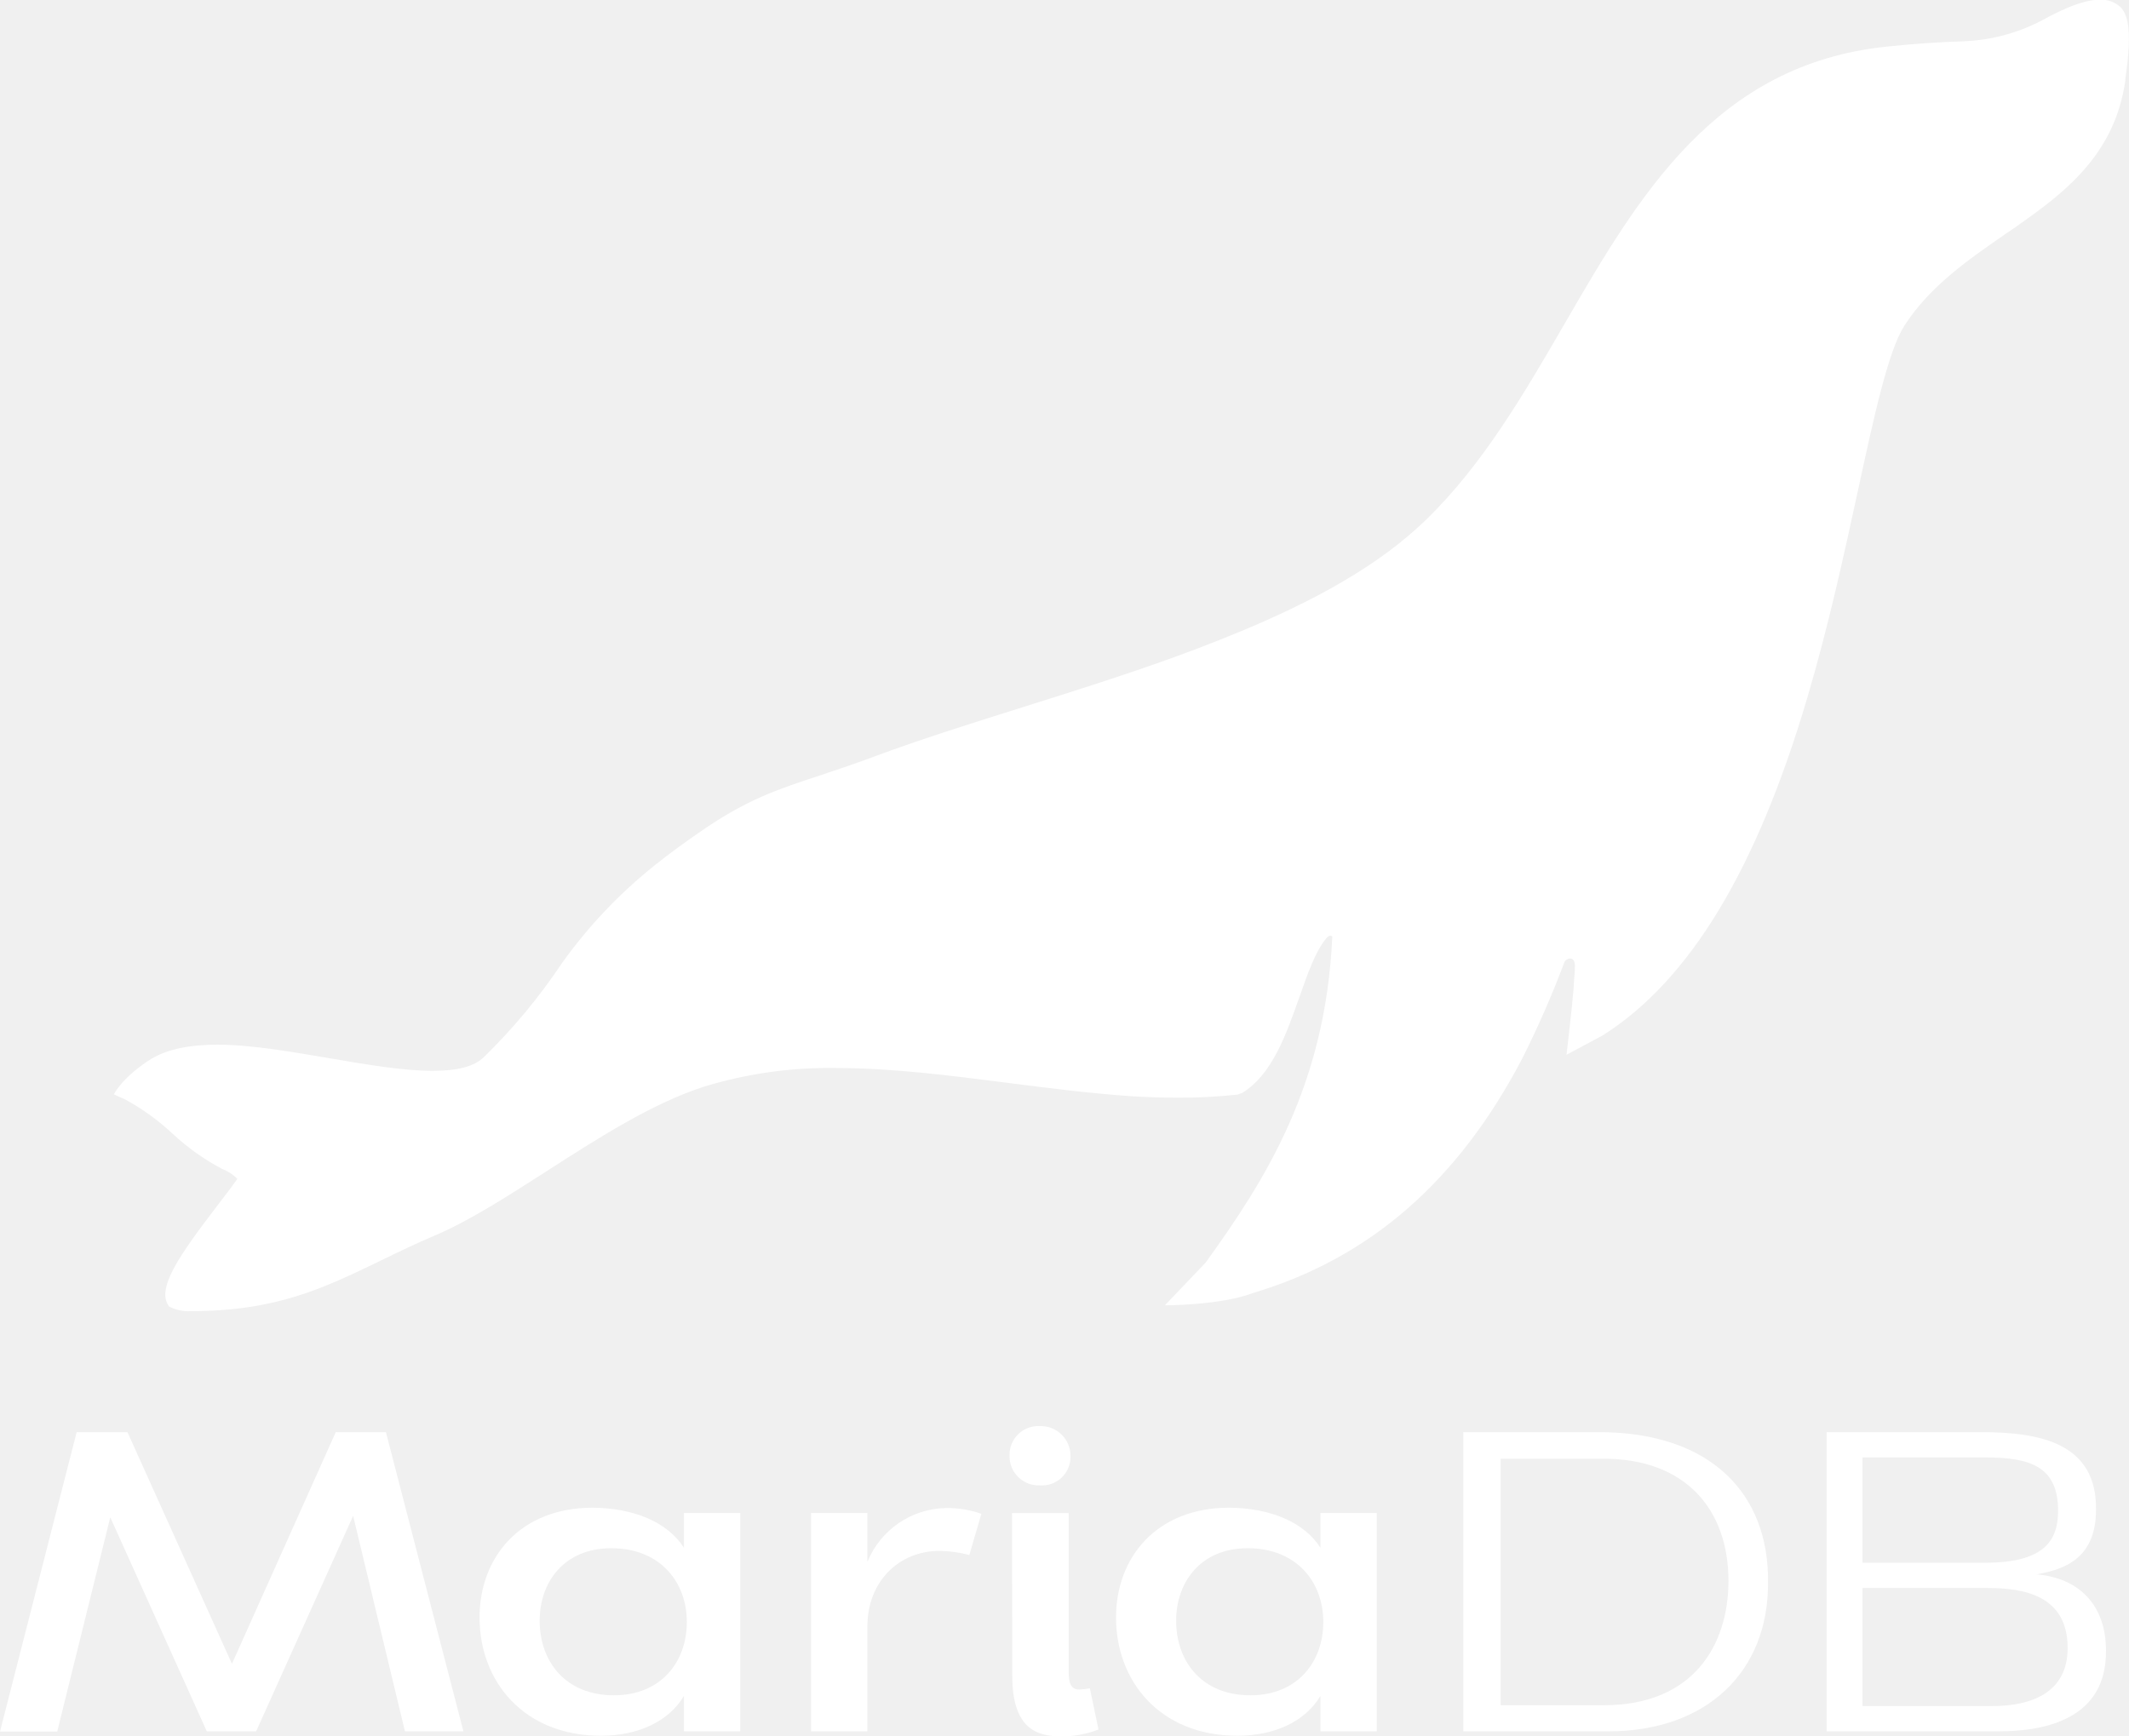
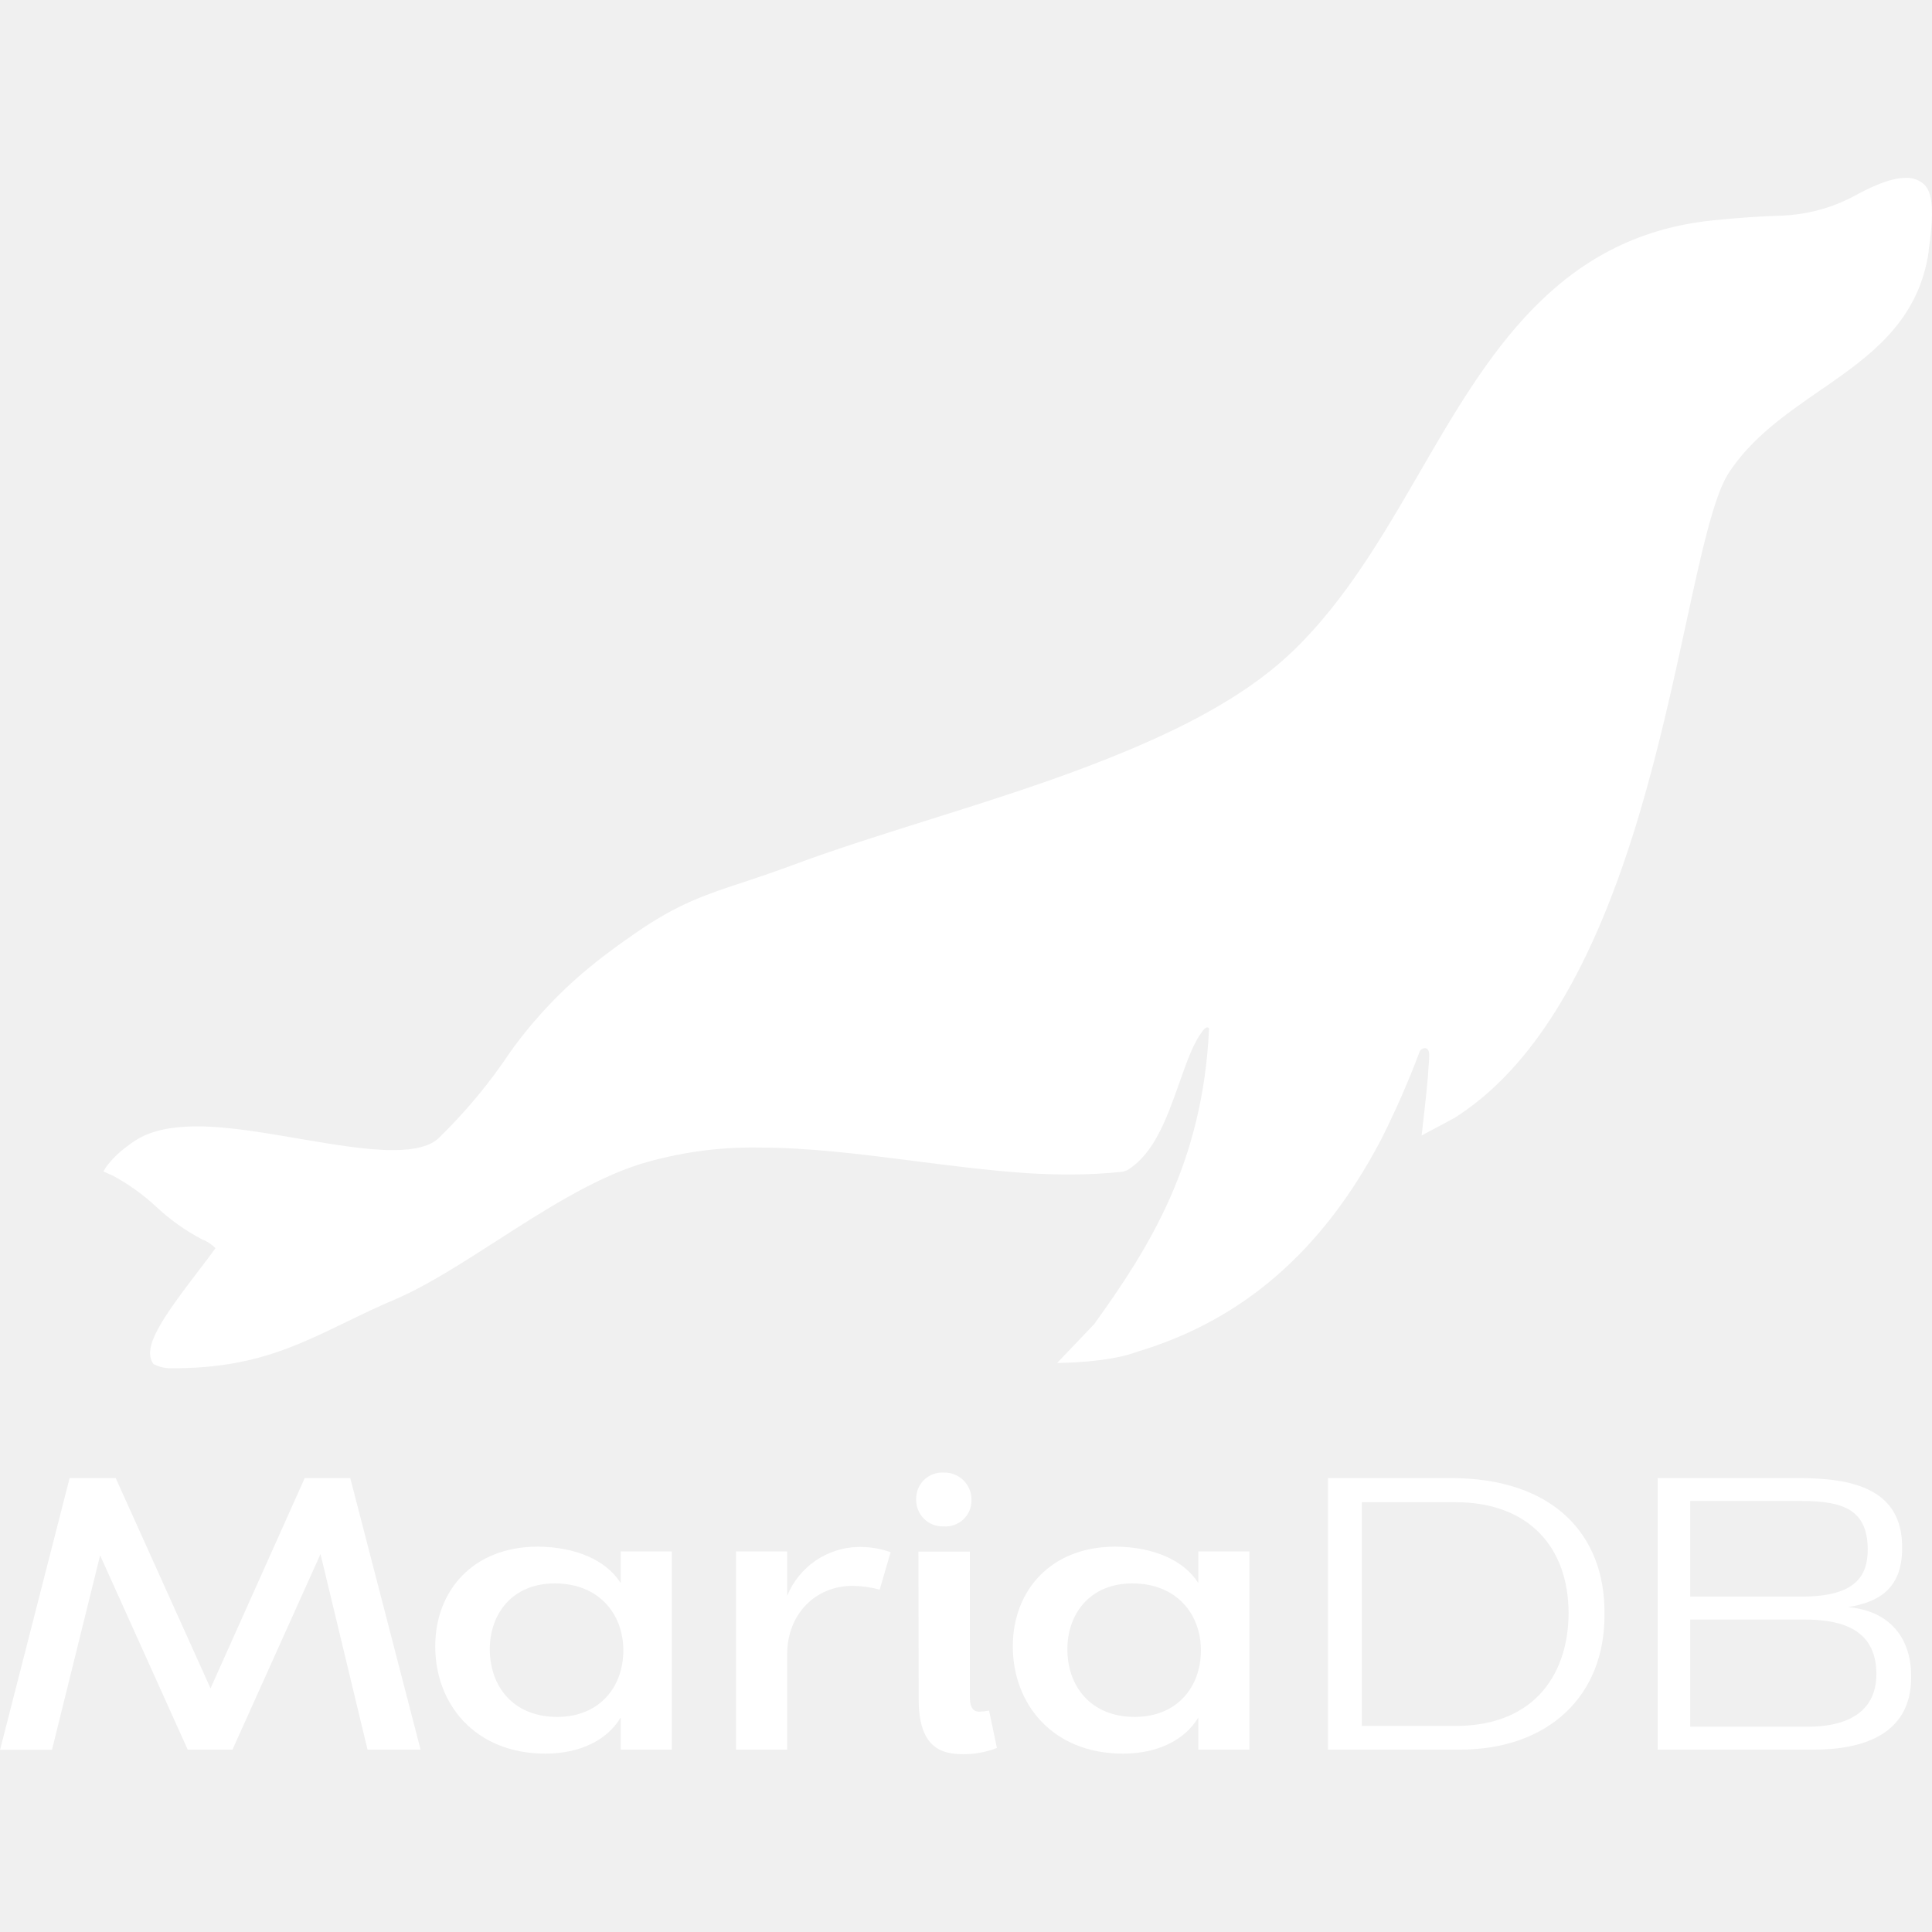
- <svg xmlns="http://www.w3.org/2000/svg" id="Layer_1" data-name="Layer 1" viewBox="0 0 309.88 252.72">
-   <defs>
-     <style>.cls-1{fill:#fff;}</style>
+ <svg xmlns="http://www.w3.org/2000/svg" id="Layer_1" data-name="Layer 1" viewBox="0 0 309.88 309.88" version="1.1">
+   <defs id="defs4">
+     <style id="style2">.cls-1{fill:#fff;}</style>
  </defs>
-   <path class="cls-1" d="M63.62,217.6,74.9,261.16H66.39l-7.54-31.37L44.73,261.16H37.55L23.5,230l-7.72,31.19H7.45L18.61,217.6H26l15.21,33.73L56.32,217.6Z" transform="translate(-7.45 -9.1)" />
-   <path class="cls-1" d="M107,234.44v-5.07h8.2v31.79H107V256c-2.18,3.69-6.64,5.8-12.07,5.8-11.34,0-17.68-8-17.68-17.2,0-8.87,6-16,16.47-16C99.68,228.65,104.63,230.7,107,234.44ZM86,245.06c0,5.85,3.68,10.85,10.8,10.85,6.88,0,10.62-4.88,10.62-10.67s-3.86-10.74-11-10.74C89.55,234.5,86,239.44,86,245.06Z" transform="translate(-7.45 -9.1)" />
-   <path class="cls-1" d="M133.7,261.16h-8.2V229.37h8.2v7.12a12.6,12.6,0,0,1,11.47-7.84,14.75,14.75,0,0,1,5.12.84l-1.75,6a17.94,17.94,0,0,0-4.34-.6c-5.91,0-10.5,4.46-10.5,11Z" transform="translate(-7.45 -9.1)" />
-   <path class="cls-1" d="M154.39,221a4.18,4.18,0,0,1,4.41-4.28,4.32,4.32,0,0,1,4.46,4.4,4.15,4.15,0,0,1-4.46,4.23A4.23,4.23,0,0,1,154.39,221Zm.36,8.39H163V252.6c0,1.44.3,2.47,1.51,2.47a9,9,0,0,0,1.57-.18l1.26,6a14.56,14.56,0,0,1-5.43,1c-3.44,0-7.12-1-7.12-8.81Z" transform="translate(-7.45 -9.1)" />
-   <path class="cls-1" d="M199.64,234.44v-5.07h8.2v31.79h-8.2V256c-2.18,3.69-6.64,5.8-12.07,5.8-11.34,0-17.68-8-17.68-17.2,0-8.87,6-16,16.47-16C192.34,228.65,197.28,230.7,199.64,234.44Zm-21,10.62c0,5.85,3.68,10.85,10.8,10.85,6.88,0,10.62-4.88,10.62-10.67s-3.86-10.74-11-10.74C182.2,234.5,178.64,239.44,178.64,245.06Z" transform="translate(-7.45 -9.1)" />
-   <path class="cls-1" d="M220.44,217.6h19.67c16.53,0,24.8,9.12,24.68,21.78.12,13.16-9,21.78-23.23,21.78H220.44Zm5.43,3.87v35.89h15c13.15,0,18.16-8.87,18.16-18.1,0-10.43-6.28-17.79-18.16-17.79Z" transform="translate(-7.45 -9.1)" />
-   <path class="cls-1" d="M298.32,261.16h-25V217.6h22.5c8.63,0,16.83,1.63,16.71,11.29,0,6.81-4.22,8.68-8.69,9.41,6.34.54,10.14,4.58,10.14,11.1C314.07,259.17,305.5,261.16,298.32,261.16Zm-1.87-24.55c8.63,0,10.56-3.32,10.56-7.54,0-6.34-3.86-7.79-10.56-7.79H278.54v15.33Zm.24,3.68H278.54v17.19h18.94c5.31,0,10.92-1.75,10.92-8.44C308.4,241.31,301.94,240.29,296.69,240.29Z" transform="translate(-7.45 -9.1)" />
-   <path class="cls-1" d="M316,10.05a4.2,4.2,0,0,0-2.84-1c-2.84,0-6.5,1.92-8.46,3l-.79.4a26.81,26.81,0,0,1-10.57,2.66c-3.76.12-7,.34-11.22.77-25,2.58-36.15,21.74-46.89,40.27-5.84,10.08-11.88,20.5-20.16,28.57a55.71,55.71,0,0,1-5.46,4.63c-8.57,6.39-19.33,10.9-27.74,14.12-8.07,3.08-16.86,5.85-25.37,8.53-7.78,2.45-15.14,4.76-21.9,7.28-3.05,1.13-5.64,2-7.93,2.76-6.15,2-10.6,3.53-17.08,8-2.53,1.73-5.07,3.6-6.8,5a71.26,71.26,0,0,0-13.54,14.27A84.81,84.81,0,0,1,77.88,163c-1.36,1.34-3.8,2-7.43,2-4.27,0-9.43-.88-14.91-1.81s-11.46-2-16.46-2c-4.07,0-7.17.66-9.5,2,0,0-3.9,2.28-5.56,5.23l1.62.73a33.56,33.56,0,0,1,6.93,5,33.68,33.68,0,0,0,7.19,5.12A6.37,6.37,0,0,1,42,180.72c-.69,1-1.69,2.29-2.74,3.67-5.77,7.55-9.13,12.32-7.2,14.92a6,6,0,0,0,3,.68c12.59,0,19.34-3.27,27.9-7.41,2.47-1.2,5-2.44,8-3.7,5-2.17,10.38-5.63,16.08-9.29,7.55-4.85,15.36-9.87,22.92-12.3a62.3,62.3,0,0,1,19.23-2.7c8,0,16.42,1.07,24.54,2.11,6.06.78,12.32,1.58,18.47,2,2.39.14,4.6.21,6.76.21a78.48,78.48,0,0,0,8.61-.45l.68-.24c4.32-2.65,6.34-8.34,8.29-13.84,1.26-3.54,2.32-6.72,4-8.74a2.06,2.06,0,0,1,.33-.27.4.4,0,0,1,.49.08.25.25,0,0,1,0,.16c-1,21.51-9.67,35.16-18.42,47.3L177,199.14s8.18,0,12.84-1.8c17-5.08,29.84-16.28,39.18-34.14a144.39,144.39,0,0,0,6.16-14.09c.16-.4,1.64-1.14,1.49.93,0,.61-.08,1.29-.13,2h0c0,.42-.06.85-.08,1.28-.25,3-1,9.34-1,9.34l5.25-2.81c12.66-8,22.42-24.14,29.82-49.25,3.09-10.46,5.34-20.85,7.33-30,2.38-11,4.43-20.43,6.78-24.09,3.69-5.74,9.32-9.62,14.77-13.39.75-.51,1.49-1,2.22-1.54,6.86-4.81,13.67-10.36,15.16-20.71l0-.23C317.93,12.92,317,11,316,10.05Z" transform="translate(-7.45 -9.1)" />
+   <g id="g278" transform="translate(0.0078812,28.57056)">
+     <path class="cls-1" d="m 56.17,208.5 11.28,43.56 H 58.94 L 51.4,220.69 37.28,252.06 H 30.1 L 16.05,220.9 8.33,252.09 H 0 L 11.16,208.5 h 7.39 l 15.21,33.73 15.11,-33.73 z" id="path8" />
+     <path class="cls-1" d="m 99.55,225.34 v -5.07 h 8.2 v 31.79 h -8.2 v -5.16 c -2.18,3.69 -6.64,5.8 -12.07,5.8 -11.34,0 -17.68,-8 -17.68,-17.2 0,-8.87 6,-16 16.47,-16 5.96,0.05 10.91,2.1 13.28,5.84 z m -21,10.62 c 0,5.85 3.68,10.85 10.8,10.85 6.88,0 10.62,-4.88 10.62,-10.67 0,-5.79 -3.86,-10.74 -11,-10.74 -6.87,0 -10.42,4.94 -10.42,10.56 z" id="path10" />
+     <path class="cls-1" d="m 126.25,252.06 h -8.2 v -31.79 h 8.2 v 7.12 a 12.6,12.6 0 0 1 11.47,-7.84 14.75,14.75 0 0 1 5.12,0.84 l -1.75,6 a 17.94,17.94 0 0 0 -4.34,-0.6 c -5.91,0 -10.5,4.46 -10.5,11 z" id="path12" />
+     <path class="cls-1" d="m 146.94,211.9 a 4.18,4.18 0 0 1 4.41,-4.28 4.32,4.32 0 0 1 4.46,4.4 4.15,4.15 0 0 1 -4.46,4.23 4.23,4.23 0 0 1 -4.41,-4.35 z m 0.36,8.39 h 8.25 v 23.21 c 0,1.44 0.3,2.47 1.51,2.47 a 9,9 0 0 0 1.57,-0.18 l 1.26,6 a 14.56,14.56 0 0 1 -5.43,1 c -3.44,0 -7.12,-1 -7.12,-8.81 z" id="path14" />
+     <path class="cls-1" d="m 192.19,225.34 v -5.07 h 8.2 v 31.79 h -8.2 v -5.16 c -2.18,3.69 -6.64,5.8 -12.07,5.8 -11.34,0 -17.68,-8 -17.68,-17.2 0,-8.87 6,-16 16.47,-16 5.98,0.05 10.92,2.1 13.28,5.84 z m -21,10.62 c 0,5.85 3.68,10.85 10.8,10.85 6.88,0 10.62,-4.88 10.62,-10.67 0,-5.79 -3.86,-10.74 -11,-10.74 -6.86,0 -10.42,4.94 -10.42,10.56 z" id="path16" />
+     <path class="cls-1" d="m 212.99,208.5 h 19.67 c 16.53,0 24.8,9.12 24.68,21.78 0.12,13.16 -9,21.78 -23.23,21.78 h -21.12 z m 5.43,3.87 v 35.89 h 15 c 13.15,0 18.16,-8.87 18.16,-18.1 0,-10.43 -6.28,-17.79 -18.16,-17.79 z" id="path18" />
+     <path class="cls-1" d="m 290.87,252.06 h -25 V 208.5 h 22.5 c 8.63,0 16.83,1.63 16.71,11.29 0,6.81 -4.22,8.68 -8.69,9.41 6.34,0.54 10.14,4.58 10.14,11.1 0.09,9.77 -8.48,11.76 -15.66,11.76 z M 289,227.51 c 8.63,0 10.56,-3.32 10.56,-7.54 0,-6.34 -3.86,-7.79 -10.56,-7.79 h -17.91 v 15.33 z m 0.24,3.68 h -18.15 v 17.19 h 18.94 c 5.31,0 10.92,-1.75 10.92,-8.44 0,-7.73 -6.46,-8.75 -11.71,-8.75 z" id="path20" />
+     <path class="cls-1" d="m 308.55,0.95 a 4.2,4.2 0 0 0 -2.84,-1 c -2.84,0 -6.5,1.92 -8.46,3 l -0.79,0.4 a 26.81,26.81 0 0 1 -10.57,2.66 c -3.76,0.12 -7,0.34 -11.22,0.77 -25,2.58 -36.15,21.74 -46.89,40.27 -5.84,10.08 -11.88,20.5 -20.16,28.57 a 55.71,55.71 0 0 1 -5.46,4.63 c -8.57,6.39 -19.33,10.9 -27.74,14.12 -8.07,3.08 -16.86,5.85 -25.37,8.53 -7.78,2.45 -15.14,4.76 -21.9,7.28 -3.05,1.13 -5.64,2 -7.93,2.76 -6.15,2 -10.6,3.53 -17.08,8 -2.53,1.73 -5.07,3.6 -6.8,5 A 71.26,71.26 0 0 0 81.8,140.21 84.81,84.81 0 0 1 70.43,153.9 c -1.36,1.34 -3.8,2 -7.43,2 -4.27,0 -9.43,-0.88 -14.91,-1.81 -5.48,-0.93 -11.46,-2 -16.46,-2 -4.07,0 -7.17,0.66 -9.5,2 0,0 -3.9,2.28 -5.56,5.23 l 1.62,0.73 a 33.56,33.56 0 0 1 6.93,5 33.68,33.68 0 0 0 7.19,5.12 6.37,6.37 0 0 1 2.24,1.45 c -0.69,1 -1.69,2.29 -2.74,3.67 -5.77,7.55 -9.13,12.32 -7.2,14.92 a 6,6 0 0 0 3,0.68 c 12.59,0 19.34,-3.27 27.9,-7.41 2.47,-1.2 5,-2.44 8,-3.7 5,-2.17 10.38,-5.63 16.08,-9.29 7.55,-4.85 15.36,-9.87 22.92,-12.3 a 62.3,62.3 0 0 1 19.23,-2.7 c 8,0 16.42,1.07 24.54,2.11 6.06,0.78 12.32,1.58 18.47,2 2.39,0.14 4.6,0.21 6.76,0.21 a 78.48,78.48 0 0 0 8.61,-0.45 l 0.68,-0.24 c 4.32,-2.65 6.34,-8.34 8.29,-13.84 1.26,-3.54 2.32,-6.72 4,-8.74 a 2.06,2.06 0 0 1 0.33,-0.27 0.4,0.4 0 0 1 0.49,0.08 0.25,0.25 0 0 1 0,0.16 c -1,21.51 -9.67,35.16 -18.42,47.3 l -5.94,6.23 c 0,0 8.18,0 12.84,-1.8 17,-5.08 29.84,-16.28 39.18,-34.14 a 144.39,144.39 0 0 0 6.16,-14.09 c 0.16,-0.4 1.64,-1.14 1.49,0.93 0,0.61 -0.08,1.29 -0.13,2 v 0 c 0,0.42 -0.06,0.85 -0.08,1.28 -0.25,3 -1,9.34 -1,9.34 l 5.25,-2.81 c 12.66,-8 22.42,-24.14 29.82,-49.25 3.09,-10.46 5.34,-20.85 7.33,-30 2.38,-11 4.43,-20.43 6.78,-24.09 3.69,-5.74 9.32,-9.62 14.77,-13.39 0.75,-0.51 1.49,-1 2.22,-1.54 6.86,-4.81 13.67,-10.36 15.16,-20.71 v -0.23 c 1.14,-7.72 0.21,-9.64 -0.79,-10.59 z" id="path22" />
+   </g>
</svg>
